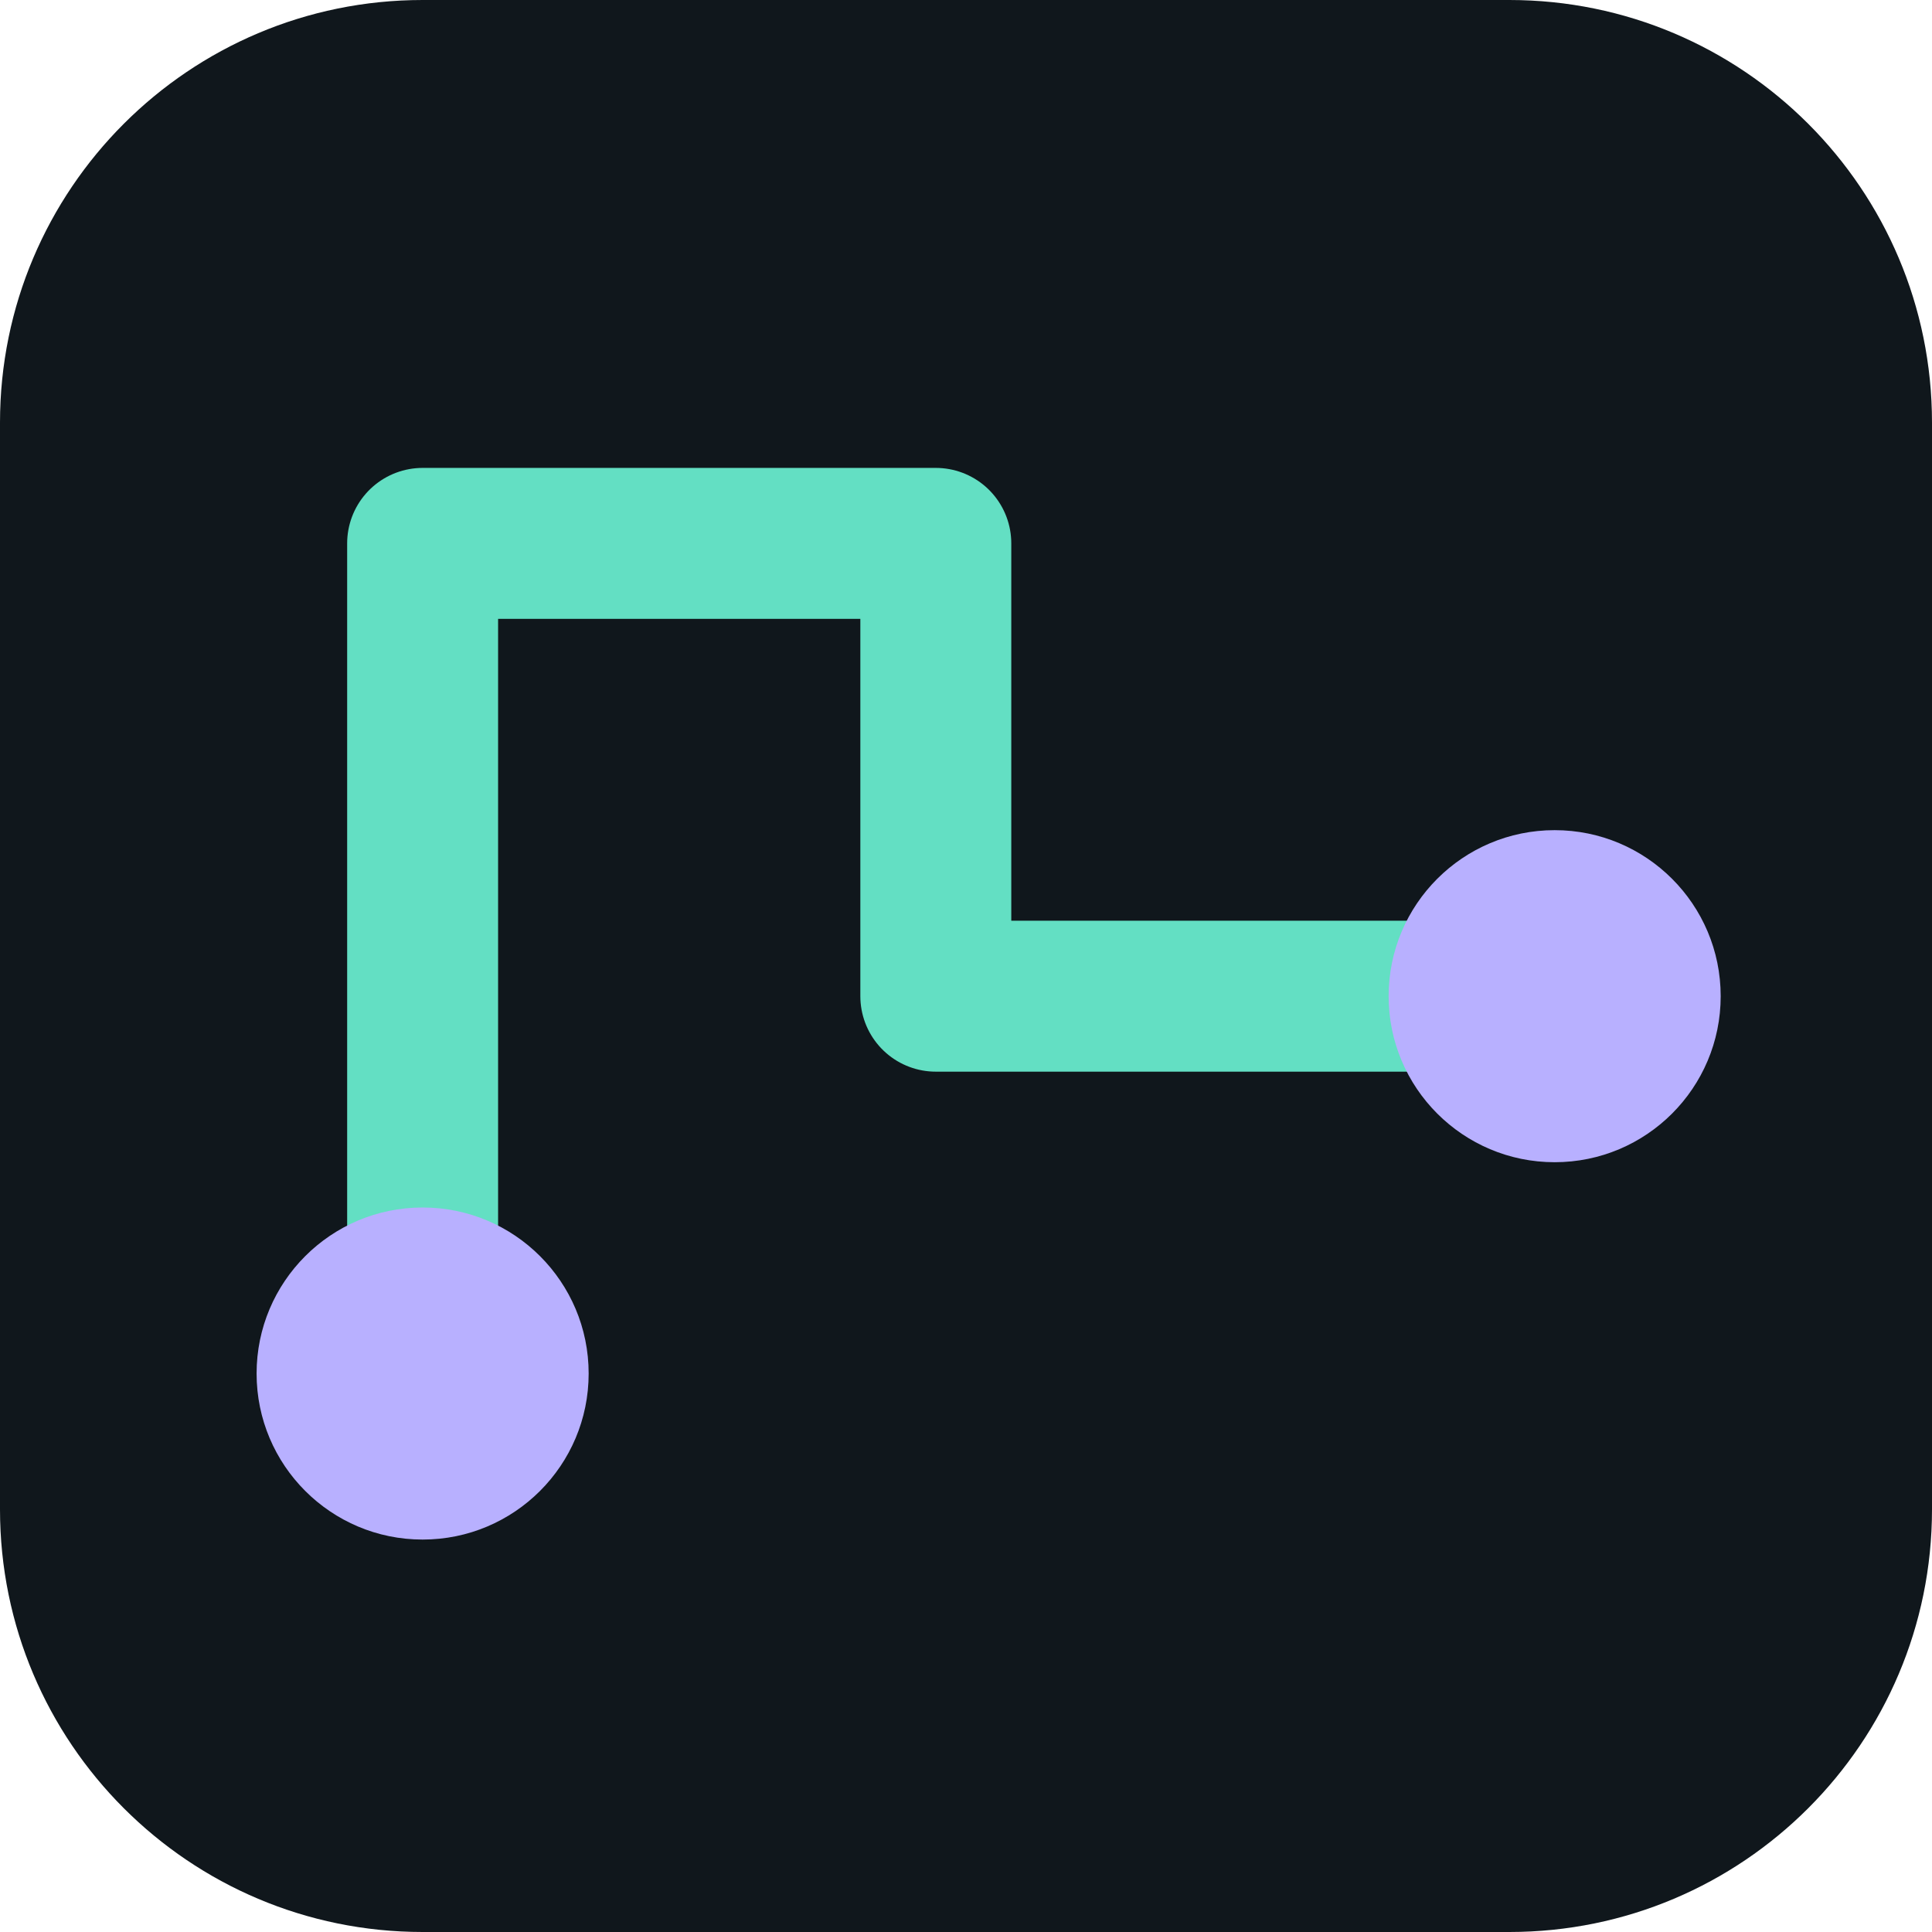
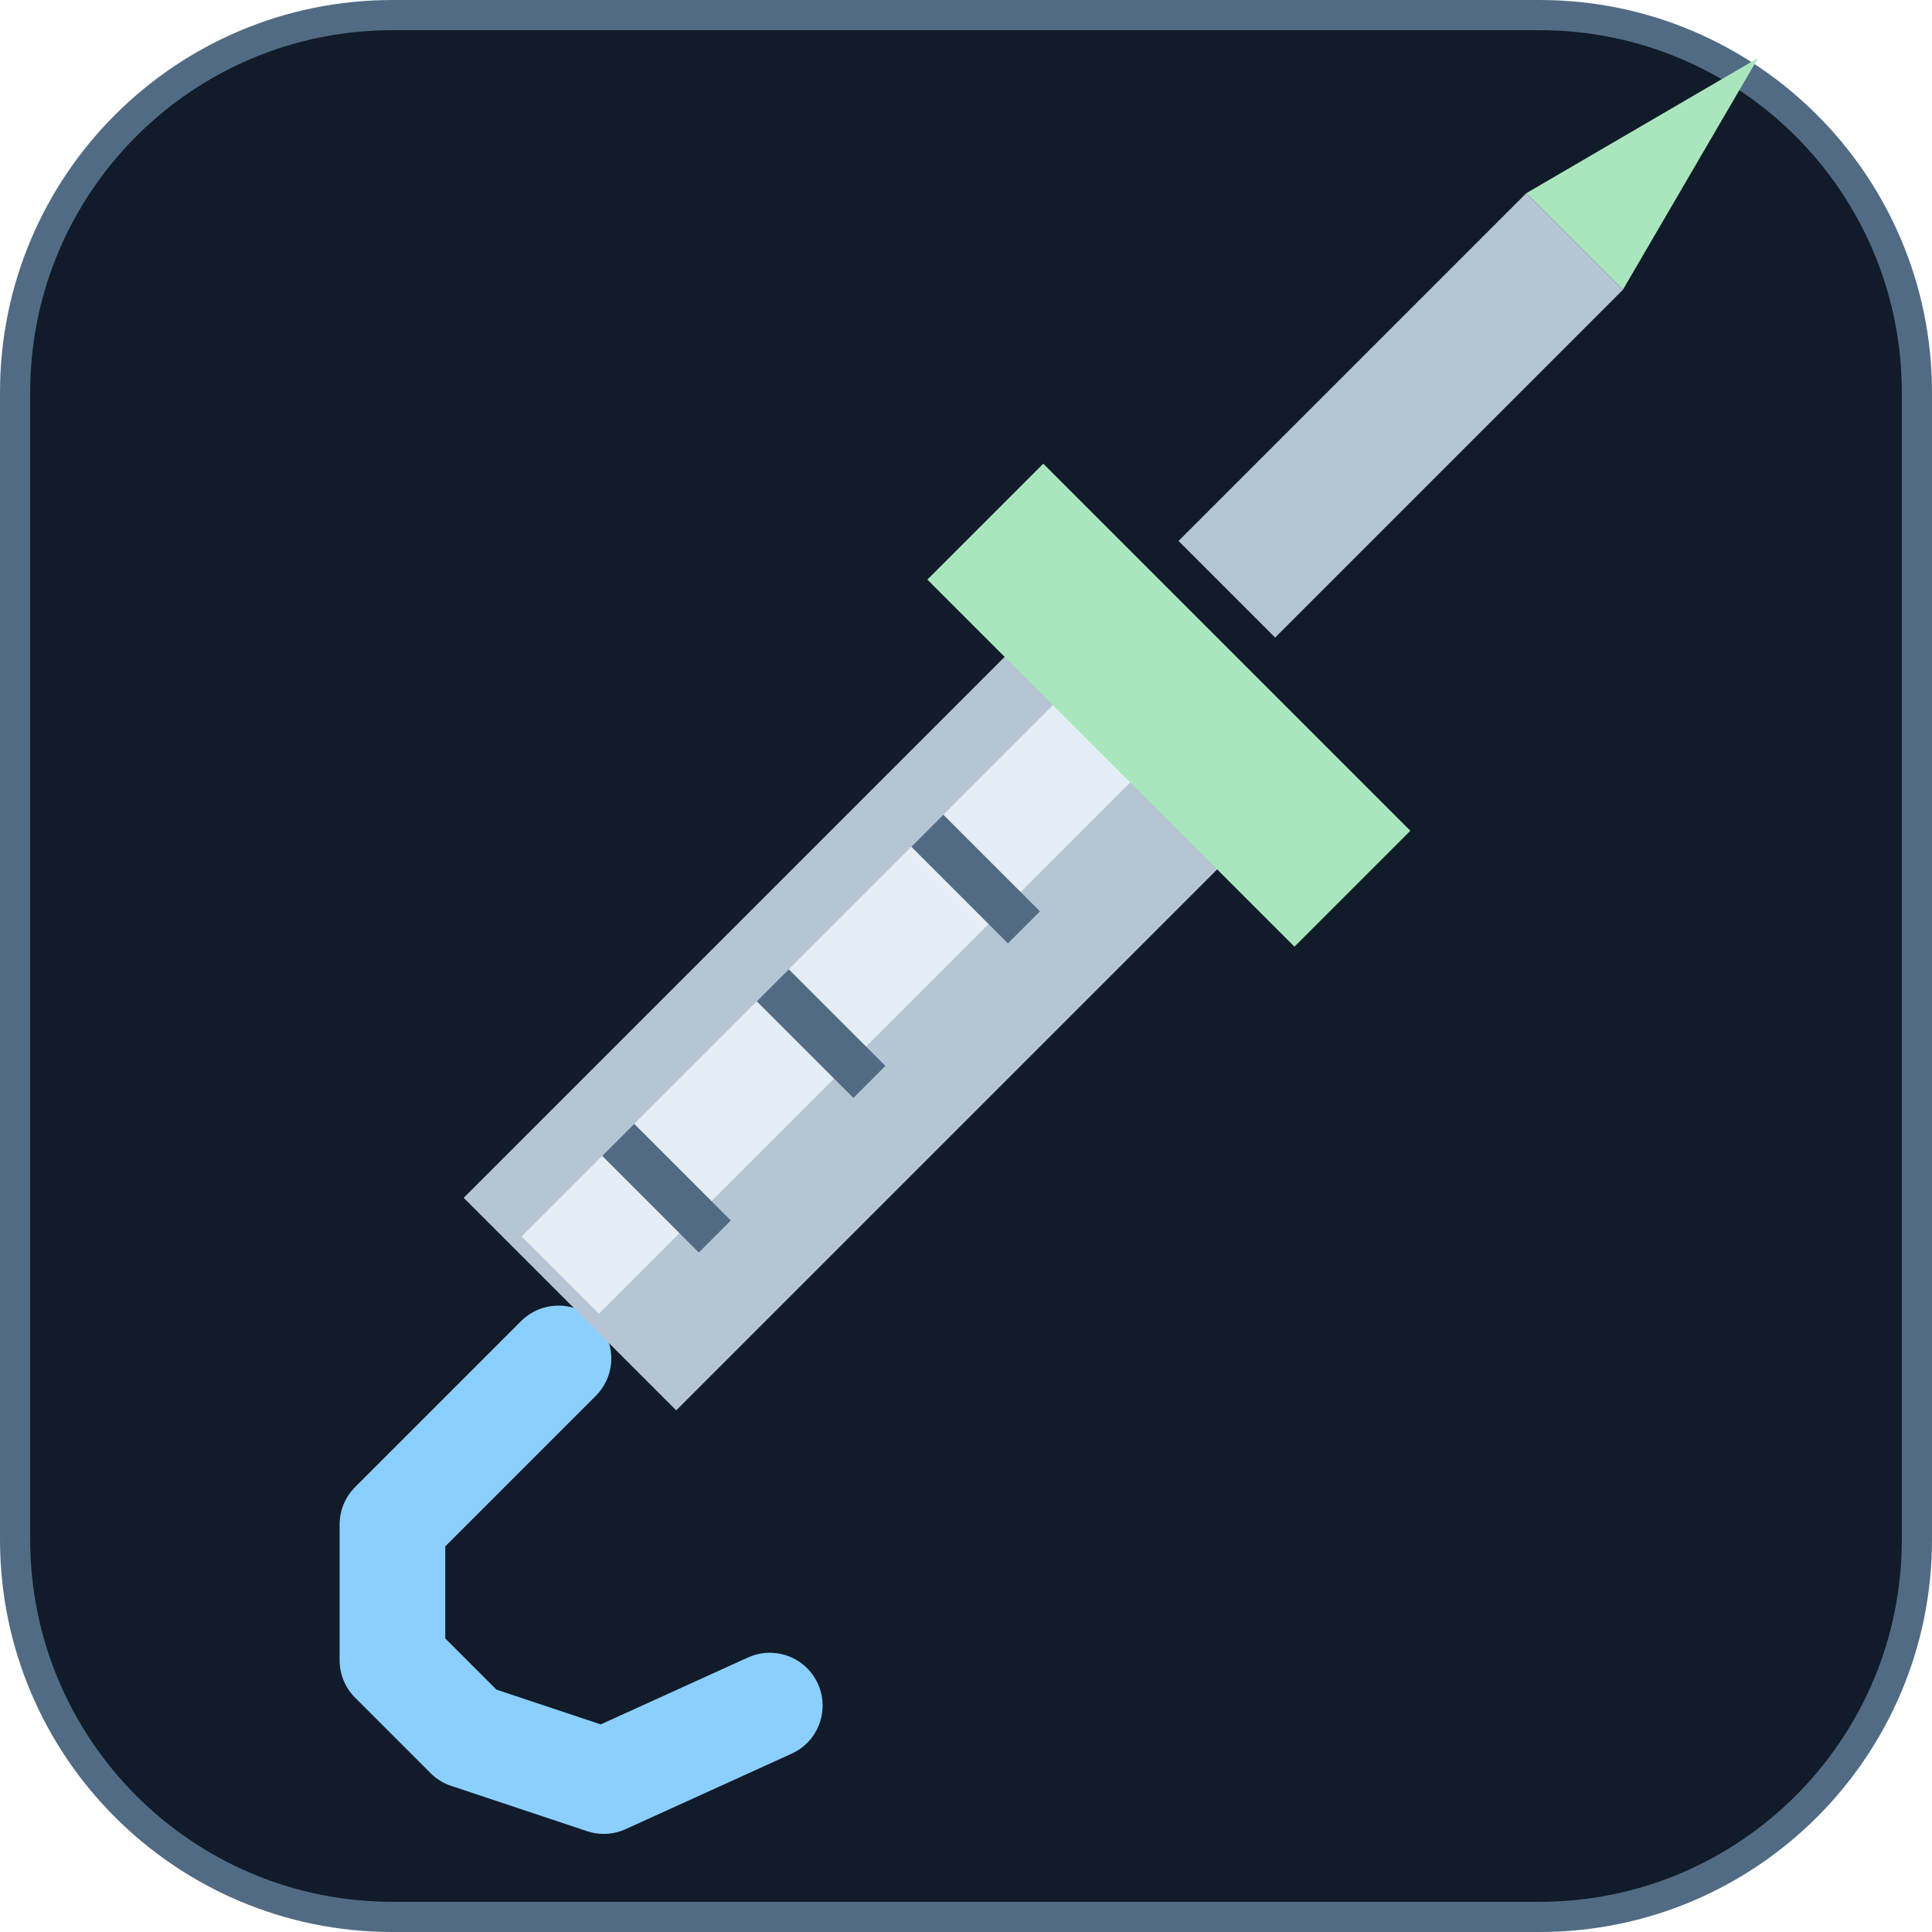
<svg xmlns="http://www.w3.org/2000/svg" viewBox="0 0 128 128">
-   <rect width="128" height="128" rx="28" fill="#10171c" />
-   <path d="M28 91V36H62V66H103" fill="none" stroke="#63dfc3" stroke-width="10" stroke-linejoin="round" stroke-linecap="round" />
-   <g fill="#b8b0ff">
-     <circle cx="28" cy="91" r="11" />
-     <circle cx="103" cy="66" r="11" />
-   </g>
+   <rect x="1" y="1" width="126" height="126" rx="25" fill="#111b29" stroke="#526b84" stroke-width="2" />
+   <path d="M37 90L26 101V110L31 115L40 118L51 113" fill="none" stroke="#8bcfff" stroke-width="7" stroke-linejoin="round" stroke-linecap="round" />
+   <polygon points="30.72,79.36 44.8,93.44 83.2,55.04 69.12,40.96" fill="#b6c5d4" />
+   <polygon points="34.56,81.92 39.68,87.04 78.08,48.64 72.96,43.52" fill="#e5edf5" />
+   <polygon points="61.44,38.4 69.12,30.72 93.44,55.04 85.76,62.72" fill="#a9e6bd" />
+   <polygon points="78.08,35.84 84.48,42.24 107.52,19.2 101.12,12.8" fill="#b6c5d4" />
+   <polygon points="101.12,12.8 107.52,19.2 116.48,3.84" fill="#a9e6bd" />
+   <path d="M40.96 75.52L47.36 81.92" stroke="#526b84" stroke-width="3" />
+   <path d="M51.2 65.28L57.6 71.68" stroke="#526b84" stroke-width="3" />
+   <path d="M61.44 55.04L67.84 61.44" stroke="#526b84" stroke-width="3" />
</svg>
